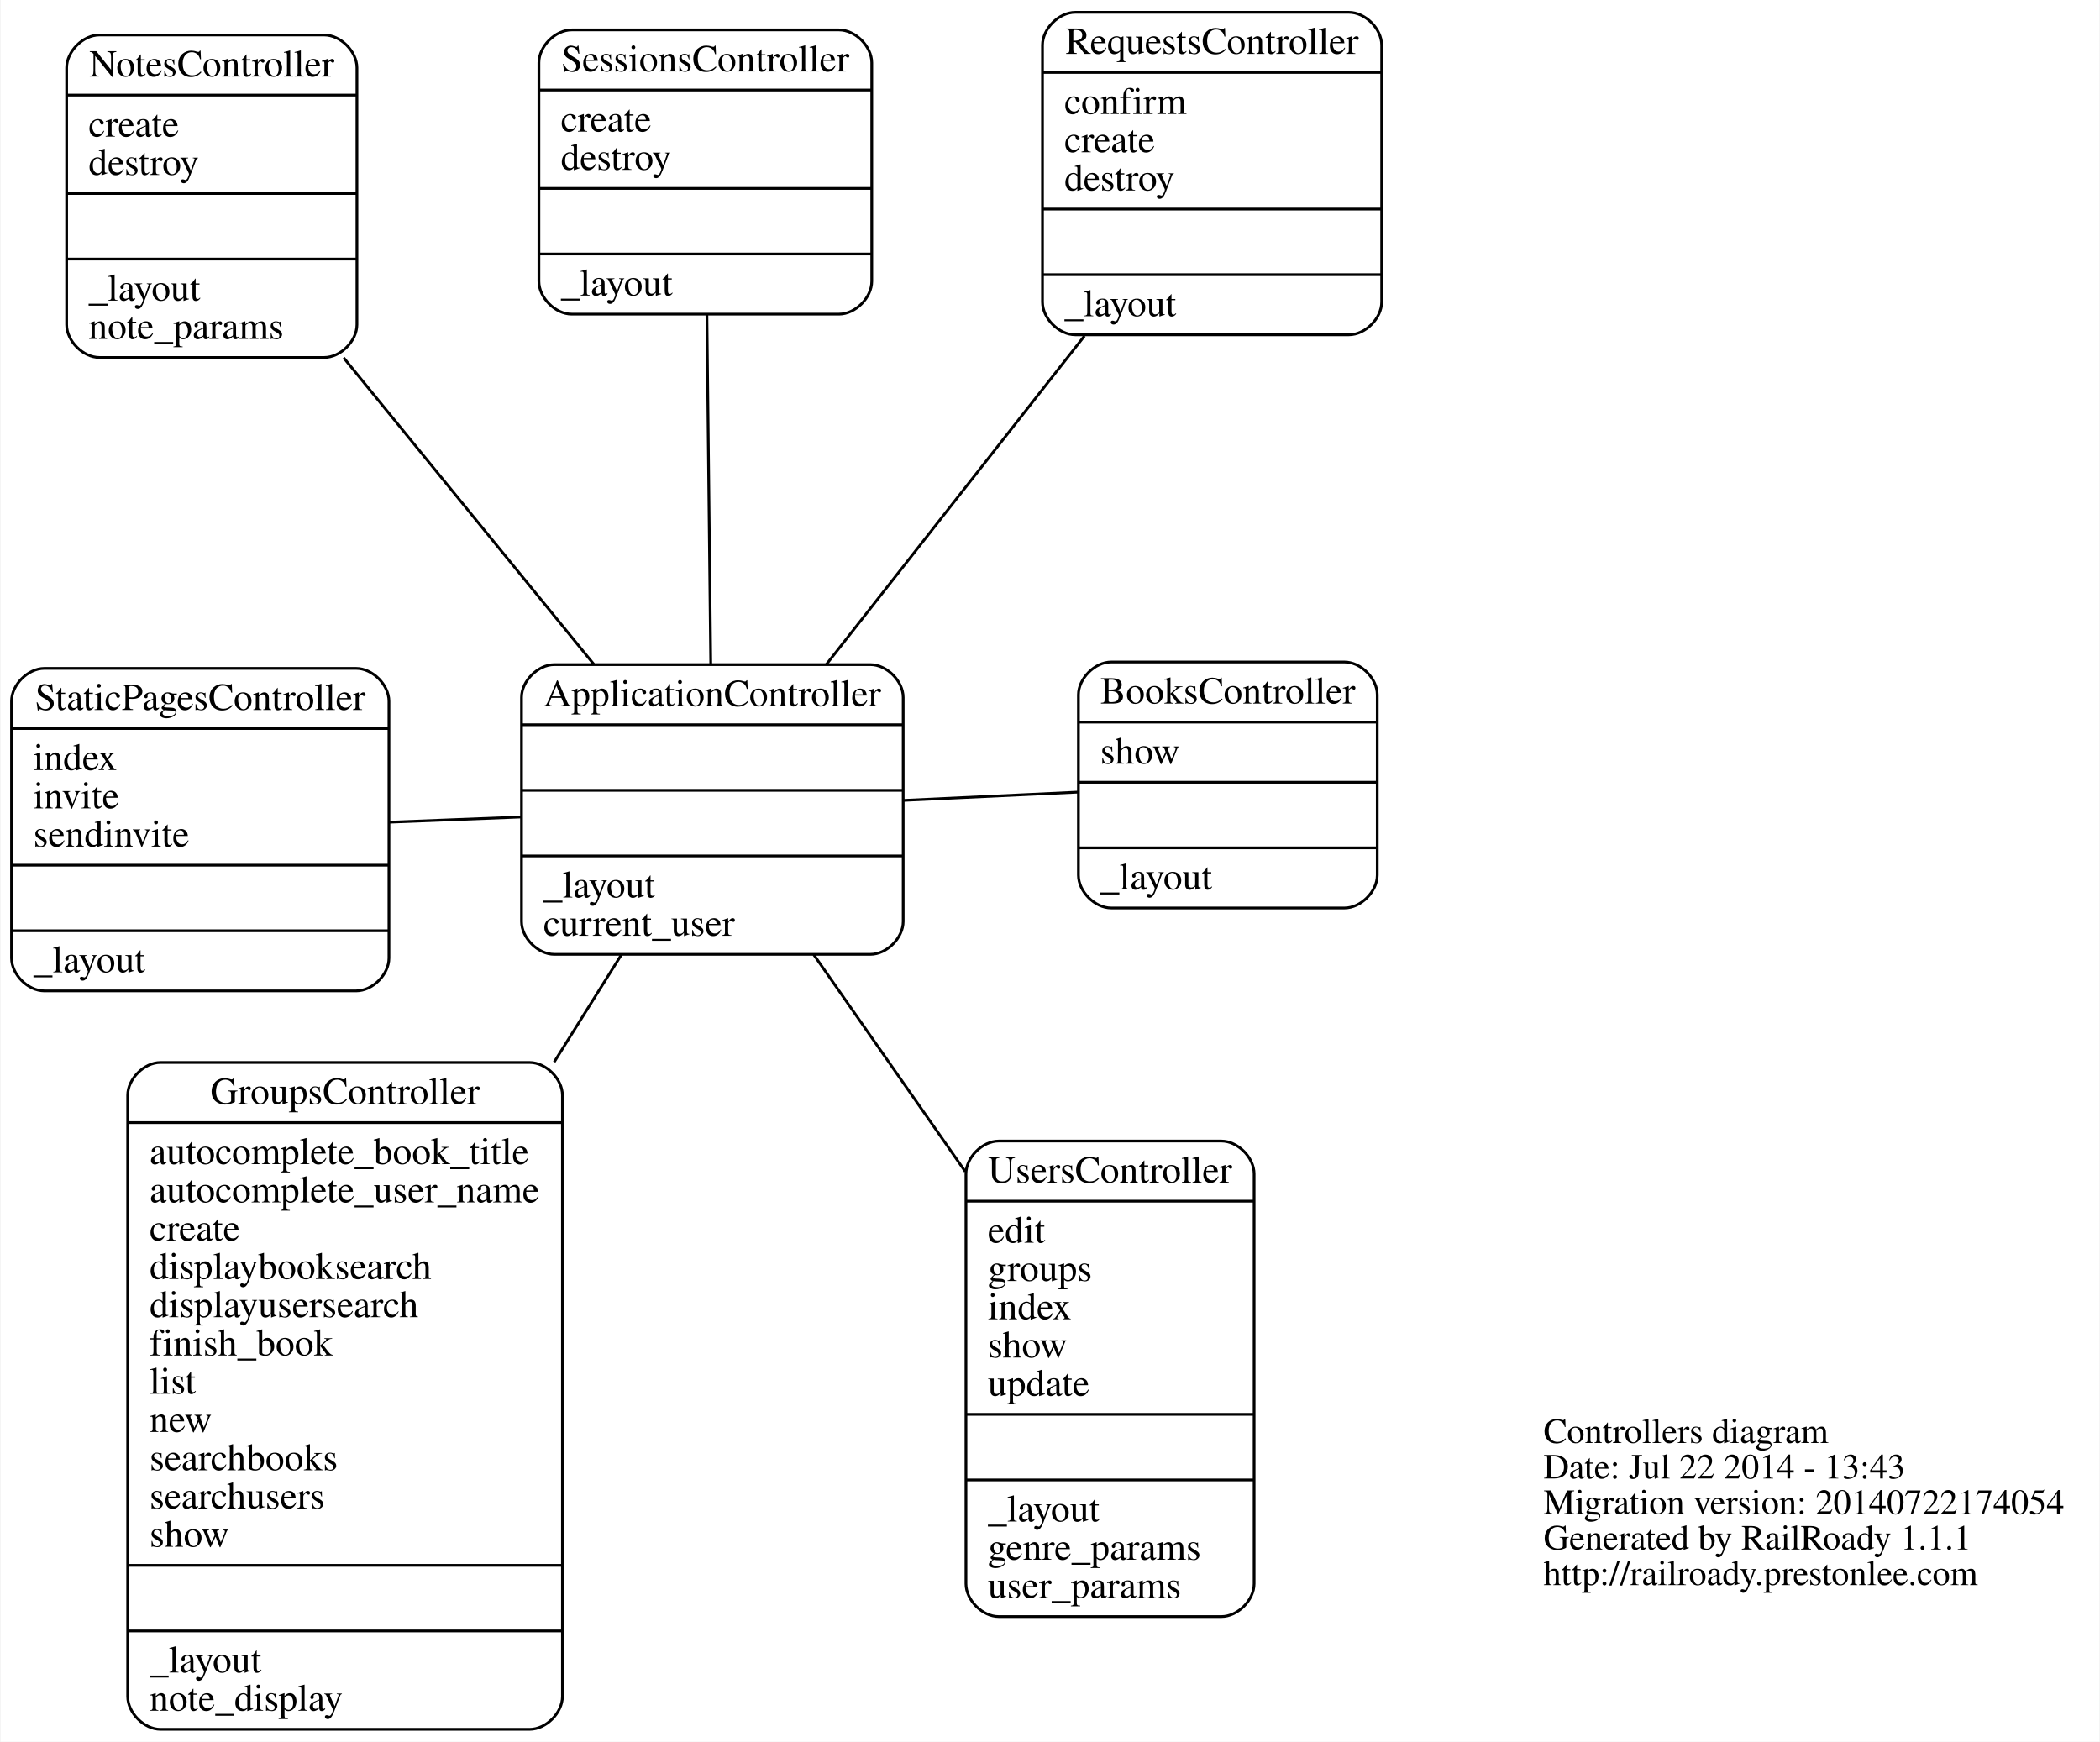
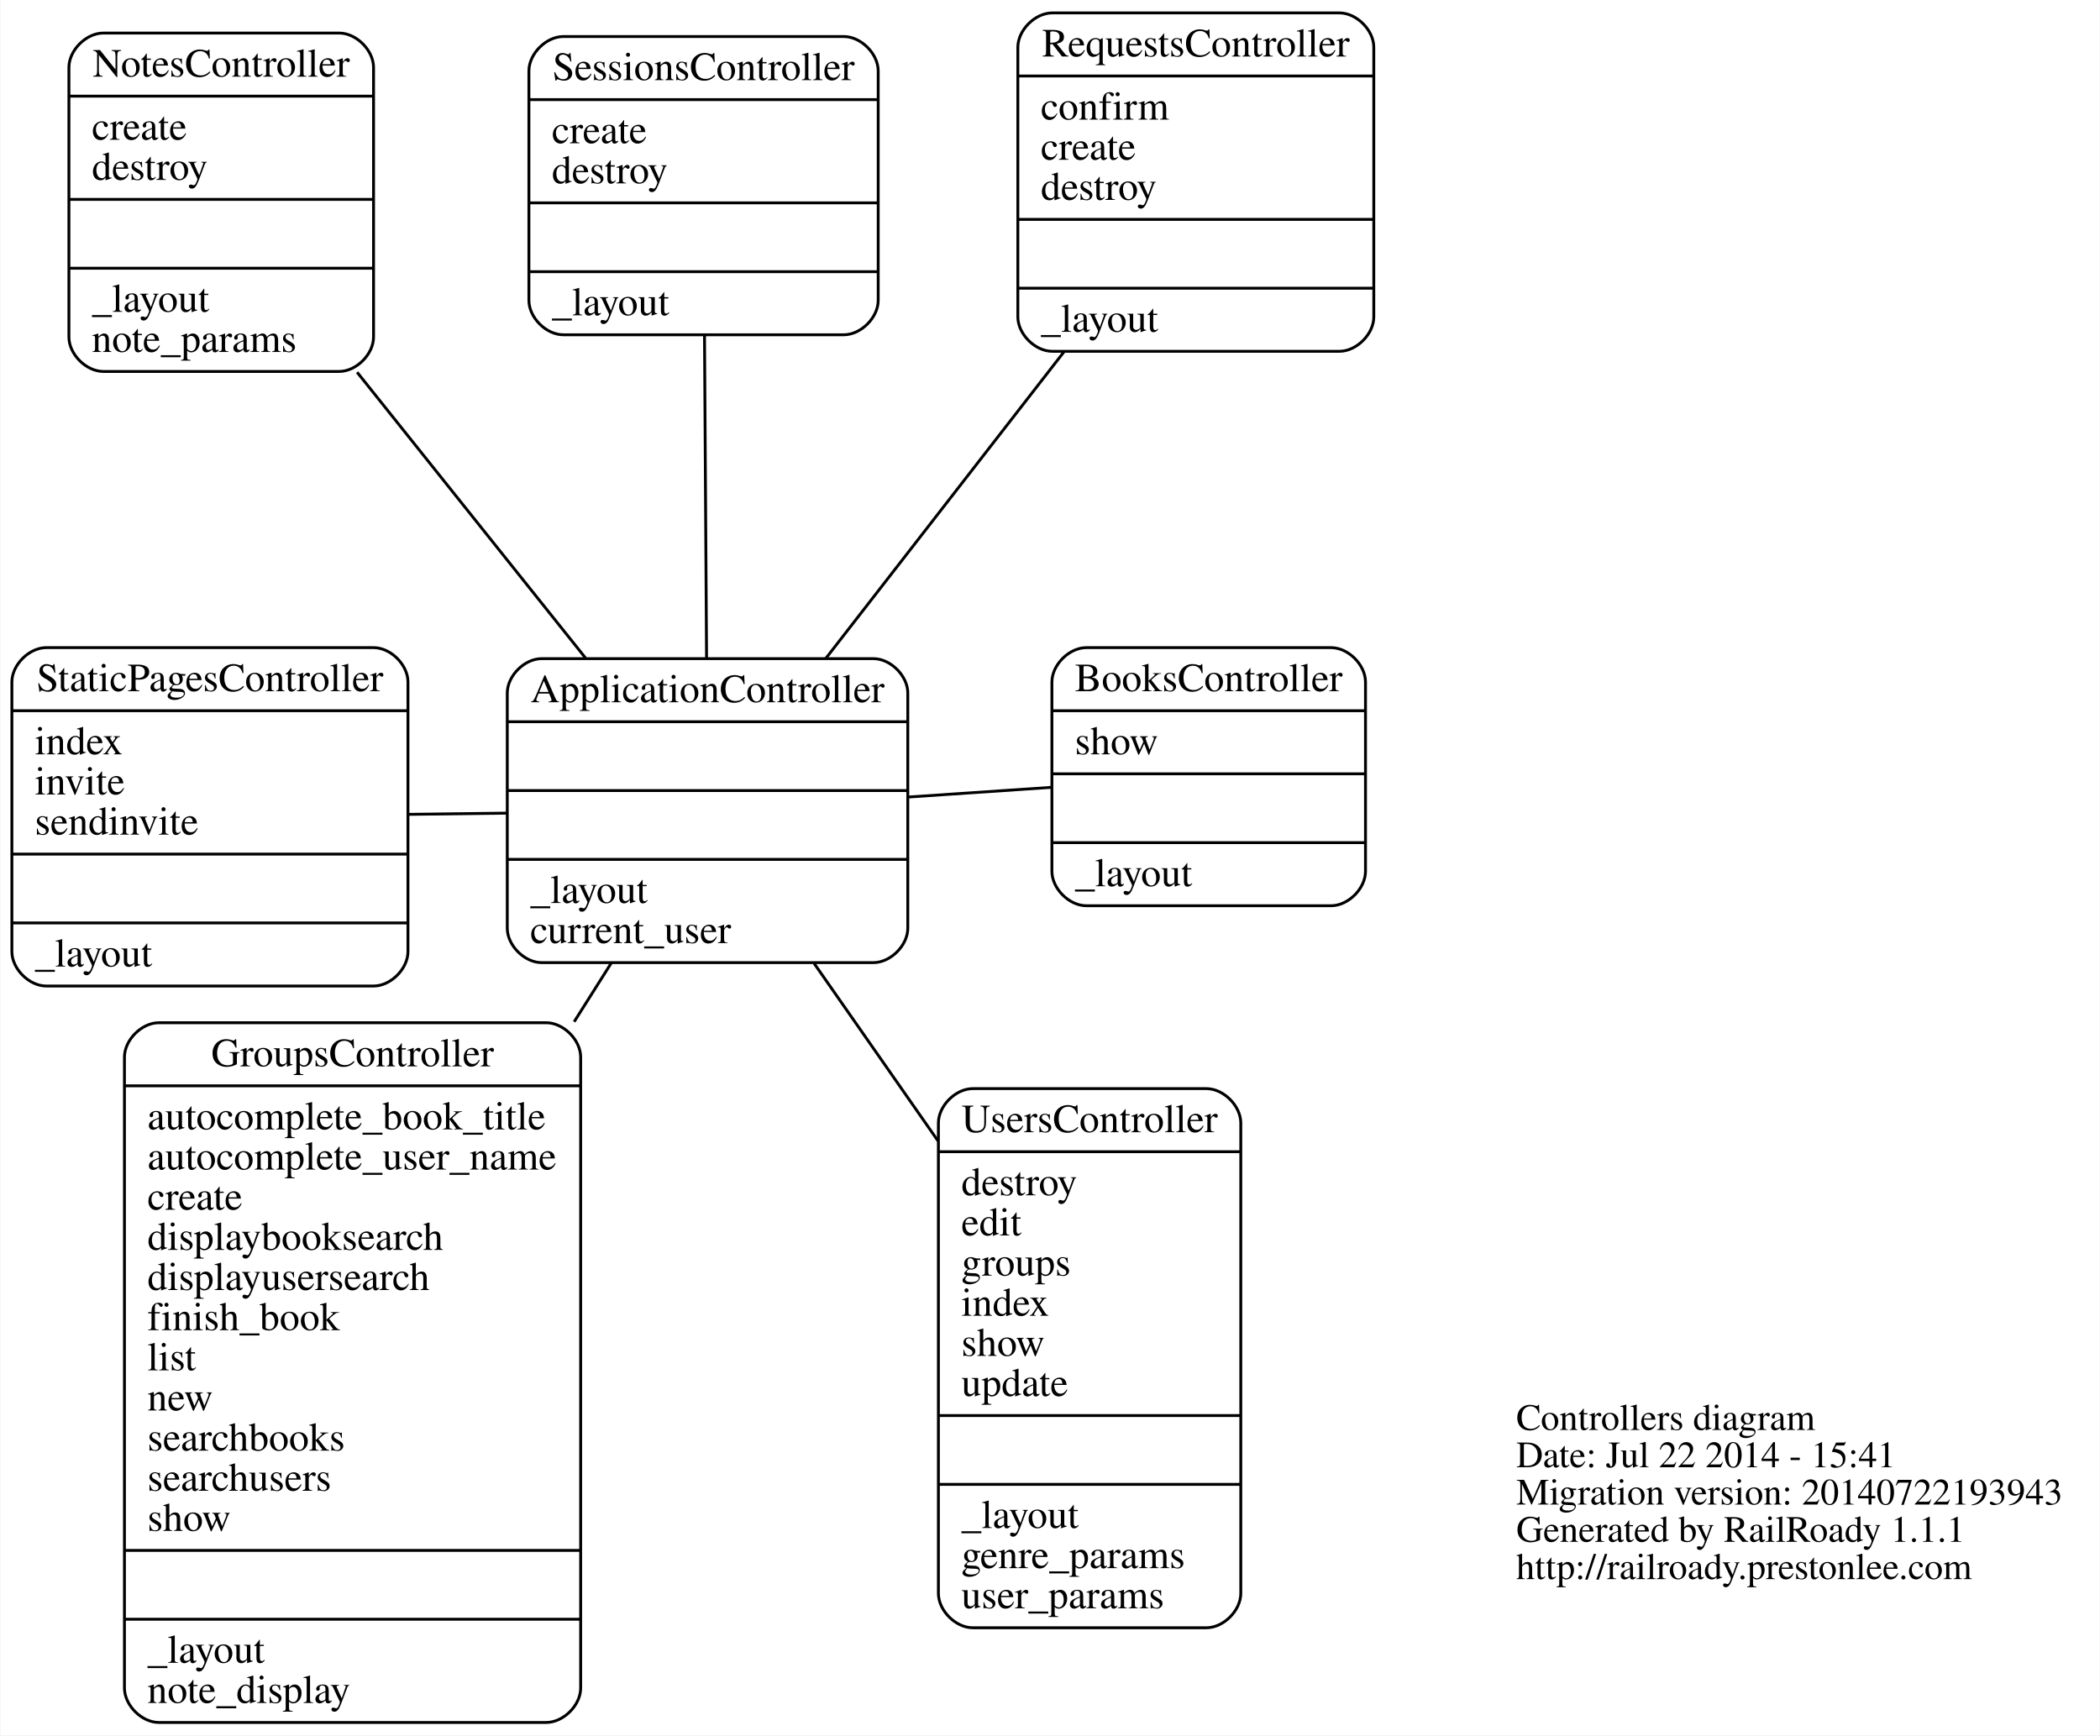
- <svg xmlns="http://www.w3.org/2000/svg" width="768pt" height="637pt" viewBox="0.00 0.00 767.88 637.25">
-   <g id="graph0" class="graph" transform="scale(1 1) rotate(0) translate(280.195 311.071)">
-     <polygon fill="white" stroke="none" points="-280.195,326.178 -280.195,-311.071 487.688,-311.071 487.688,326.178 -280.195,326.178" />
+ <svg xmlns="http://www.w3.org/2000/svg" width="732pt" height="605pt" viewBox="0.00 0.00 731.87 605.13">
+   <g id="graph0" class="graph" transform="scale(1 1) rotate(0) translate(262.178 299.74)">
+     <polygon fill="white" stroke="none" points="-262.178,305.388 -262.178,-299.74 469.688,-299.74 469.688,305.388 -262.178,305.388" />
    <g id="node1" class="node">
-       <text text-anchor="start" x="284.312" y="216.9" font-family="Times,serif" font-size="13.00">Controllers diagram</text>
-       <text text-anchor="start" x="284.312" y="229.9" font-family="Times,serif" font-size="13.00">Date: Jul 22 2014 - 13:43</text>
-       <text text-anchor="start" x="284.312" y="242.9" font-family="Times,serif" font-size="13.00">Migration version: 20140722174054</text>
-       <text text-anchor="start" x="284.312" y="255.9" font-family="Times,serif" font-size="13.00">Generated by RailRoady 1.1.1</text>
-       <text text-anchor="start" x="284.312" y="268.9" font-family="Times,serif" font-size="13.00">http://railroady.prestonlee.com</text>
+       <text text-anchor="start" x="266.312" y="198.9" font-family="Times,serif" font-size="13.00">Controllers diagram</text>
+       <text text-anchor="start" x="266.312" y="211.9" font-family="Times,serif" font-size="13.00">Date: Jul 22 2014 - 15:41</text>
+       <text text-anchor="start" x="266.312" y="224.9" font-family="Times,serif" font-size="13.00">Migration version: 20140722193943</text>
+       <text text-anchor="start" x="266.312" y="237.9" font-family="Times,serif" font-size="13.00">Generated by RailRoady 1.1.1</text>
+       <text text-anchor="start" x="266.312" y="250.9" font-family="Times,serif" font-size="13.00">http://railroady.prestonlee.com</text>
    </g>
    <g id="node2" class="node">
-       <path fill="none" stroke="black" d="M-77.605,38.107C-77.605,38.107 38.036,38.107 38.036,38.107 44.036,38.107 50.036,32.107 50.036,26.107 50.036,26.107 50.036,-55.893 50.036,-55.893 50.036,-61.893 44.036,-67.893 38.036,-67.893 38.036,-67.893 -77.605,-67.893 -77.605,-67.893 -83.605,-67.893 -89.605,-61.893 -89.605,-55.893 -89.605,-55.893 -89.605,26.107 -89.605,26.107 -89.605,32.107 -83.605,38.107 -77.605,38.107" />
-       <text text-anchor="middle" x="-19.784" y="-52.693" font-family="Times,serif" font-size="14.00">ApplicationController</text>
-       <polyline fill="none" stroke="black" points="-89.605,-45.893 50.036,-45.893 " />
-       <polyline fill="none" stroke="black" points="-89.605,-21.893 50.036,-21.893 " />
-       <polyline fill="none" stroke="black" points="-89.605,2.107 50.036,2.107 " />
-       <text text-anchor="start" x="-81.605" y="17.307" font-family="Times,serif" font-size="14.00">_layout</text>
-       <text text-anchor="start" x="-81.605" y="31.307" font-family="Times,serif" font-size="14.00">current_user</text>
+       <path fill="none" stroke="black" d="M-73.464,35.931C-73.464,35.931 42.177,35.931 42.177,35.931 48.177,35.931 54.177,29.931 54.177,23.931 54.177,23.931 54.177,-58.069 54.177,-58.069 54.177,-64.069 48.177,-70.069 42.177,-70.069 42.177,-70.069 -73.464,-70.069 -73.464,-70.069 -79.464,-70.069 -85.464,-64.069 -85.464,-58.069 -85.464,-58.069 -85.464,23.931 -85.464,23.931 -85.464,29.931 -79.464,35.931 -73.464,35.931" />
+       <text text-anchor="middle" x="-15.643" y="-54.869" font-family="Times,serif" font-size="14.00">ApplicationController</text>
+       <polyline fill="none" stroke="black" points="-85.464,-48.069 54.177,-48.069 " />
+       <polyline fill="none" stroke="black" points="-85.464,-24.069 54.177,-24.069 " />
+       <polyline fill="none" stroke="black" points="-85.464,-0.069 54.177,-0.069 " />
+       <text text-anchor="start" x="-77.464" y="15.131" font-family="Times,serif" font-size="14.00">_layout</text>
+       <text text-anchor="start" x="-77.464" y="29.131" font-family="Times,serif" font-size="14.00">current_user</text>
    </g>
    <g id="node3" class="node">
-       <path fill="none" stroke="black" d="M126.144,21.149C126.144,21.149 211.475,21.149 211.475,21.149 217.475,21.149 223.475,15.149 223.475,9.149 223.475,9.149 223.475,-56.851 223.475,-56.851 223.475,-62.851 217.475,-68.851 211.475,-68.851 211.475,-68.851 126.144,-68.851 126.144,-68.851 120.144,-68.851 114.144,-62.851 114.144,-56.851 114.144,-56.851 114.144,9.149 114.144,9.149 114.144,15.149 120.144,21.149 126.144,21.149" />
-       <text text-anchor="middle" x="168.81" y="-53.651" font-family="Times,serif" font-size="14.00">BooksController</text>
-       <polyline fill="none" stroke="black" points="114.144,-46.851 223.475,-46.851 " />
-       <text text-anchor="start" x="122.144" y="-31.651" font-family="Times,serif" font-size="14.00">show</text>
-       <polyline fill="none" stroke="black" points="114.144,-24.851 223.475,-24.851 " />
-       <polyline fill="none" stroke="black" points="114.144,-0.851 223.475,-0.851 " />
-       <text text-anchor="start" x="122.144" y="14.349" font-family="Times,serif" font-size="14.00">_layout</text>
+       <path fill="none" stroke="black" d="M116.424,16.093C116.424,16.093 201.755,16.093 201.755,16.093 207.755,16.093 213.755,10.093 213.755,4.093 213.755,4.093 213.755,-61.907 213.755,-61.907 213.755,-67.907 207.755,-73.907 201.755,-73.907 201.755,-73.907 116.424,-73.907 116.424,-73.907 110.424,-73.907 104.424,-67.907 104.424,-61.907 104.424,-61.907 104.424,4.093 104.424,4.093 104.424,10.093 110.424,16.093 116.424,16.093" />
+       <text text-anchor="middle" x="159.089" y="-58.707" font-family="Times,serif" font-size="14.00">BooksController</text>
+       <polyline fill="none" stroke="black" points="104.424,-51.907 213.755,-51.907 " />
+       <text text-anchor="start" x="112.424" y="-36.707" font-family="Times,serif" font-size="14.00">show</text>
+       <polyline fill="none" stroke="black" points="104.424,-29.907 213.755,-29.907 " />
+       <polyline fill="none" stroke="black" points="104.424,-5.907 213.755,-5.907 " />
+       <text text-anchor="start" x="112.424" y="9.293" font-family="Times,serif" font-size="14.00">_layout</text>
    </g>
    <g id="edge1" class="edge">
-       <path fill="none" stroke="black" d="M50.173,-18.216C71.243,-19.217 94.054,-20.3 113.992,-21.247" />
+       <path fill="none" stroke="black" d="M54.42,-21.816C71.036,-22.941 88.521,-24.126 104.34,-25.198" />
    </g>
    <g id="node4" class="node">
-       <path fill="none" stroke="black" d="M-221.689,321.678C-221.689,321.678 -86.634,321.678 -86.634,321.678 -80.634,321.678 -74.634,315.678 -74.634,309.678 -74.634,309.678 -74.634,89.678 -74.634,89.678 -74.634,83.678 -80.634,77.678 -86.634,77.678 -86.634,77.678 -221.689,77.678 -221.689,77.678 -227.689,77.678 -233.689,83.678 -233.689,89.678 -233.689,89.678 -233.689,309.678 -233.689,309.678 -233.689,315.678 -227.689,321.678 -221.689,321.678" />
-       <text text-anchor="middle" x="-154.162" y="92.878" font-family="Times,serif" font-size="14.00">GroupsController</text>
-       <polyline fill="none" stroke="black" points="-233.689,99.678 -74.634,99.678 " />
-       <text text-anchor="start" x="-225.689" y="114.878" font-family="Times,serif" font-size="14.00">autocomplete_book_title</text>
-       <text text-anchor="start" x="-225.689" y="128.878" font-family="Times,serif" font-size="14.00">autocomplete_user_name</text>
-       <text text-anchor="start" x="-225.689" y="142.878" font-family="Times,serif" font-size="14.00">create</text>
-       <text text-anchor="start" x="-225.689" y="156.878" font-family="Times,serif" font-size="14.00">displaybooksearch</text>
-       <text text-anchor="start" x="-225.689" y="170.878" font-family="Times,serif" font-size="14.00">displayusersearch</text>
-       <text text-anchor="start" x="-225.689" y="184.878" font-family="Times,serif" font-size="14.00">finish_book</text>
-       <text text-anchor="start" x="-225.689" y="198.878" font-family="Times,serif" font-size="14.00">list</text>
-       <text text-anchor="start" x="-225.689" y="212.878" font-family="Times,serif" font-size="14.00">new</text>
-       <text text-anchor="start" x="-225.689" y="226.878" font-family="Times,serif" font-size="14.00">searchbooks</text>
-       <text text-anchor="start" x="-225.689" y="240.878" font-family="Times,serif" font-size="14.00">searchusers</text>
-       <text text-anchor="start" x="-225.689" y="254.878" font-family="Times,serif" font-size="14.00">show</text>
-       <polyline fill="none" stroke="black" points="-233.689,261.678 -74.634,261.678 " />
-       <polyline fill="none" stroke="black" points="-233.689,285.678 -74.634,285.678 " />
-       <text text-anchor="start" x="-225.689" y="300.878" font-family="Times,serif" font-size="14.00">_layout</text>
-       <text text-anchor="start" x="-225.689" y="314.878" font-family="Times,serif" font-size="14.00">note_display</text>
+       <path fill="none" stroke="black" d="M-206.933,300.888C-206.933,300.888 -71.877,300.888 -71.877,300.888 -65.877,300.888 -59.877,294.888 -59.877,288.888 -59.877,288.888 -59.877,68.888 -59.877,68.888 -59.877,62.888 -65.877,56.888 -71.877,56.888 -71.877,56.888 -206.933,56.888 -206.933,56.888 -212.933,56.888 -218.933,62.888 -218.933,68.888 -218.933,68.888 -218.933,288.888 -218.933,288.888 -218.933,294.888 -212.933,300.888 -206.933,300.888" />
+       <text text-anchor="middle" x="-139.405" y="72.088" font-family="Times,serif" font-size="14.00">GroupsController</text>
+       <polyline fill="none" stroke="black" points="-218.933,78.888 -59.877,78.888 " />
+       <text text-anchor="start" x="-210.933" y="94.088" font-family="Times,serif" font-size="14.00">autocomplete_book_title</text>
+       <text text-anchor="start" x="-210.933" y="108.088" font-family="Times,serif" font-size="14.00">autocomplete_user_name</text>
+       <text text-anchor="start" x="-210.933" y="122.088" font-family="Times,serif" font-size="14.00">create</text>
+       <text text-anchor="start" x="-210.933" y="136.088" font-family="Times,serif" font-size="14.00">displaybooksearch</text>
+       <text text-anchor="start" x="-210.933" y="150.088" font-family="Times,serif" font-size="14.00">displayusersearch</text>
+       <text text-anchor="start" x="-210.933" y="164.088" font-family="Times,serif" font-size="14.00">finish_book</text>
+       <text text-anchor="start" x="-210.933" y="178.088" font-family="Times,serif" font-size="14.00">list</text>
+       <text text-anchor="start" x="-210.933" y="192.088" font-family="Times,serif" font-size="14.00">new</text>
+       <text text-anchor="start" x="-210.933" y="206.088" font-family="Times,serif" font-size="14.00">searchbooks</text>
+       <text text-anchor="start" x="-210.933" y="220.088" font-family="Times,serif" font-size="14.00">searchusers</text>
+       <text text-anchor="start" x="-210.933" y="234.088" font-family="Times,serif" font-size="14.00">show</text>
+       <polyline fill="none" stroke="black" points="-218.933,240.888 -59.877,240.888 " />
+       <polyline fill="none" stroke="black" points="-218.933,264.888 -59.877,264.888 " />
+       <text text-anchor="start" x="-210.933" y="280.088" font-family="Times,serif" font-size="14.00">_layout</text>
+       <text text-anchor="start" x="-210.933" y="294.088" font-family="Times,serif" font-size="14.00">note_display</text>
    </g>
    <g id="edge2" class="edge">
-       <path fill="none" stroke="black" d="M-53.001,38.147C-60.618,50.309 -69.025,63.733 -77.641,77.49" />
+       <path fill="none" stroke="black" d="M-49.135,35.96C-53.287,42.534 -57.657,49.453 -62.142,56.554" />
    </g>
    <g id="node5" class="node">
-       <path fill="none" stroke="black" d="M-244.027,-180.276C-244.027,-180.276 -161.82,-180.276 -161.82,-180.276 -155.82,-180.276 -149.82,-186.276 -149.82,-192.276 -149.82,-192.276 -149.82,-286.276 -149.82,-286.276 -149.82,-292.276 -155.82,-298.276 -161.82,-298.276 -161.82,-298.276 -244.027,-298.276 -244.027,-298.276 -250.027,-298.276 -256.027,-292.276 -256.027,-286.276 -256.027,-286.276 -256.027,-192.276 -256.027,-192.276 -256.027,-186.276 -250.027,-180.276 -244.027,-180.276" />
-       <text text-anchor="middle" x="-202.924" y="-283.076" font-family="Times,serif" font-size="14.00">NotesController</text>
-       <polyline fill="none" stroke="black" points="-256.027,-276.276 -149.82,-276.276 " />
-       <text text-anchor="start" x="-248.027" y="-261.076" font-family="Times,serif" font-size="14.00">create</text>
-       <text text-anchor="start" x="-248.027" y="-247.076" font-family="Times,serif" font-size="14.00">destroy</text>
-       <polyline fill="none" stroke="black" points="-256.027,-240.276 -149.82,-240.276 " />
-       <polyline fill="none" stroke="black" points="-256.027,-216.276 -149.82,-216.276 " />
-       <text text-anchor="start" x="-248.027" y="-201.076" font-family="Times,serif" font-size="14.00">_layout</text>
-       <text text-anchor="start" x="-248.027" y="-187.076" font-family="Times,serif" font-size="14.00">note_params</text>
+       <path fill="none" stroke="black" d="M-226.293,-170.213C-226.293,-170.213 -144.086,-170.213 -144.086,-170.213 -138.086,-170.213 -132.086,-176.213 -132.086,-182.213 -132.086,-182.213 -132.086,-276.213 -132.086,-276.213 -132.086,-282.213 -138.086,-288.213 -144.086,-288.213 -144.086,-288.213 -226.293,-288.213 -226.293,-288.213 -232.293,-288.213 -238.293,-282.213 -238.293,-276.213 -238.293,-276.213 -238.293,-182.213 -238.293,-182.213 -238.293,-176.213 -232.293,-170.213 -226.293,-170.213" />
+       <text text-anchor="middle" x="-185.189" y="-273.013" font-family="Times,serif" font-size="14.00">NotesController</text>
+       <polyline fill="none" stroke="black" points="-238.293,-266.213 -132.086,-266.213 " />
+       <text text-anchor="start" x="-230.293" y="-251.013" font-family="Times,serif" font-size="14.00">create</text>
+       <text text-anchor="start" x="-230.293" y="-237.013" font-family="Times,serif" font-size="14.00">destroy</text>
+       <polyline fill="none" stroke="black" points="-238.293,-230.213 -132.086,-230.213 " />
+       <polyline fill="none" stroke="black" points="-238.293,-206.213 -132.086,-206.213 " />
+       <text text-anchor="start" x="-230.293" y="-191.013" font-family="Times,serif" font-size="14.00">_layout</text>
+       <text text-anchor="start" x="-230.293" y="-177.013" font-family="Times,serif" font-size="14.00">note_params</text>
    </g>
    <g id="edge3" class="edge">
-       <path fill="none" stroke="black" d="M-63.186,-68.069C-90.687,-101.764 -126.292,-145.387 -154.679,-180.166" />
+       <path fill="none" stroke="black" d="M-58.208,-70.328C-82.437,-100.644 -112.841,-138.687 -137.823,-169.947" />
    </g>
    <g id="node6" class="node">
-       <path fill="none" stroke="black" d="M112.995,-188.571C112.995,-188.571 213.092,-188.571 213.092,-188.571 219.092,-188.571 225.092,-194.571 225.092,-200.571 225.092,-200.571 225.092,-294.571 225.092,-294.571 225.092,-300.571 219.092,-306.571 213.092,-306.571 213.092,-306.571 112.995,-306.571 112.995,-306.571 106.995,-306.571 100.995,-300.571 100.995,-294.571 100.995,-294.571 100.995,-200.571 100.995,-200.571 100.995,-194.571 106.995,-188.571 112.995,-188.571" />
-       <text text-anchor="middle" x="163.044" y="-291.371" font-family="Times,serif" font-size="14.00">RequestsController</text>
-       <polyline fill="none" stroke="black" points="100.995,-284.571 225.092,-284.571 " />
-       <text text-anchor="start" x="108.995" y="-269.371" font-family="Times,serif" font-size="14.00">confirm</text>
-       <text text-anchor="start" x="108.995" y="-255.371" font-family="Times,serif" font-size="14.00">create</text>
-       <text text-anchor="start" x="108.995" y="-241.371" font-family="Times,serif" font-size="14.00">destroy</text>
-       <polyline fill="none" stroke="black" points="100.995,-234.571 225.092,-234.571 " />
-       <polyline fill="none" stroke="black" points="100.995,-210.571 225.092,-210.571 " />
-       <text text-anchor="start" x="108.995" y="-195.371" font-family="Times,serif" font-size="14.00">_layout</text>
+       <path fill="none" stroke="black" d="M104.55,-177.24C104.55,-177.24 204.646,-177.24 204.646,-177.24 210.646,-177.24 216.646,-183.24 216.646,-189.24 216.646,-189.24 216.646,-283.24 216.646,-283.24 216.646,-289.24 210.646,-295.24 204.646,-295.24 204.646,-295.24 104.55,-295.24 104.55,-295.24 98.549,-295.24 92.549,-289.24 92.549,-283.24 92.549,-283.24 92.549,-189.24 92.549,-189.24 92.549,-183.24 98.549,-177.24 104.55,-177.24" />
+       <text text-anchor="middle" x="154.598" y="-280.04" font-family="Times,serif" font-size="14.00">RequestsController</text>
+       <polyline fill="none" stroke="black" points="92.549,-273.24 216.646,-273.24 " />
+       <text text-anchor="start" x="100.55" y="-258.04" font-family="Times,serif" font-size="14.00">confirm</text>
+       <text text-anchor="start" x="100.55" y="-244.04" font-family="Times,serif" font-size="14.00">create</text>
+       <text text-anchor="start" x="100.55" y="-230.04" font-family="Times,serif" font-size="14.00">destroy</text>
+       <polyline fill="none" stroke="black" points="92.549,-223.24 216.646,-223.24 " />
+       <polyline fill="none" stroke="black" points="92.549,-199.24 216.646,-199.24 " />
+       <text text-anchor="start" x="100.55" y="-184.04" font-family="Times,serif" font-size="14.00">_layout</text>
    </g>
    <g id="edge4" class="edge">
-       <path fill="none" stroke="black" d="M21.931,-67.983C50.07,-103.794 87.236,-151.094 116.362,-188.161" />
+       <path fill="none" stroke="black" d="M25.567,-70.124C50.66,-102.429 82.765,-143.761 108.672,-177.114" />
    </g>
    <g id="node7" class="node">
-       <path fill="none" stroke="black" d="M-71.242,-196.132C-71.242,-196.132 26.538,-196.132 26.538,-196.132 32.538,-196.132 38.538,-202.132 38.538,-208.132 38.538,-208.132 38.538,-288.132 38.538,-288.132 38.538,-294.132 32.538,-300.132 26.538,-300.132 26.538,-300.132 -71.242,-300.132 -71.242,-300.132 -77.242,-300.132 -83.242,-294.132 -83.242,-288.132 -83.242,-288.132 -83.242,-208.132 -83.242,-208.132 -83.242,-202.132 -77.242,-196.132 -71.242,-196.132" />
-       <text text-anchor="middle" x="-22.352" y="-284.932" font-family="Times,serif" font-size="14.00">SessionsController</text>
-       <polyline fill="none" stroke="black" points="-83.242,-278.132 38.538,-278.132 " />
-       <text text-anchor="start" x="-75.242" y="-262.932" font-family="Times,serif" font-size="14.00">create</text>
-       <text text-anchor="start" x="-75.242" y="-248.932" font-family="Times,serif" font-size="14.00">destroy</text>
-       <polyline fill="none" stroke="black" points="-83.242,-242.132 38.538,-242.132 " />
-       <polyline fill="none" stroke="black" points="-83.242,-218.132 38.538,-218.132 " />
-       <text text-anchor="start" x="-75.242" y="-202.932" font-family="Times,serif" font-size="14.00">_layout</text>
+       <path fill="none" stroke="black" d="M-65.92,-183.001C-65.92,-183.001 31.859,-183.001 31.859,-183.001 37.859,-183.001 43.859,-189.001 43.859,-195.001 43.859,-195.001 43.859,-275.001 43.859,-275.001 43.859,-281.001 37.859,-287.001 31.859,-287.001 31.859,-287.001 -65.92,-287.001 -65.92,-287.001 -71.92,-287.001 -77.92,-281.001 -77.92,-275.001 -77.92,-275.001 -77.92,-195.001 -77.92,-195.001 -77.92,-189.001 -71.92,-183.001 -65.92,-183.001" />
+       <text text-anchor="middle" x="-17.03" y="-271.801" font-family="Times,serif" font-size="14.00">SessionsController</text>
+       <polyline fill="none" stroke="black" points="-77.92,-265.001 43.859,-265.001 " />
+       <text text-anchor="start" x="-69.92" y="-249.801" font-family="Times,serif" font-size="14.00">create</text>
+       <text text-anchor="start" x="-69.92" y="-235.801" font-family="Times,serif" font-size="14.00">destroy</text>
+       <polyline fill="none" stroke="black" points="-77.92,-229.001 43.859,-229.001 " />
+       <polyline fill="none" stroke="black" points="-77.92,-205.001 43.859,-205.001 " />
+       <text text-anchor="start" x="-69.92" y="-189.801" font-family="Times,serif" font-size="14.00">_layout</text>
    </g>
    <g id="edge5" class="edge">
-       <path fill="none" stroke="black" d="M-20.37,-68.111C-20.792,-106.429 -21.358,-157.868 -21.777,-195.947" />
+       <path fill="none" stroke="black" d="M-15.981,-70.102C-16.199,-104.372 -16.482,-148.769 -16.699,-182.861" />
    </g>
    <g id="node8" class="node">
-       <path fill="none" stroke="black" d="M-264.195,51.485C-264.195,51.485 -150.106,51.485 -150.106,51.485 -144.106,51.485 -138.106,45.485 -138.106,39.485 -138.106,39.485 -138.106,-54.515 -138.106,-54.515 -138.106,-60.515 -144.106,-66.515 -150.106,-66.515 -150.106,-66.515 -264.195,-66.515 -264.195,-66.515 -270.195,-66.515 -276.195,-60.515 -276.195,-54.515 -276.195,-54.515 -276.195,39.485 -276.195,39.485 -276.195,45.485 -270.195,51.485 -264.195,51.485" />
-       <text text-anchor="middle" x="-207.151" y="-51.315" font-family="Times,serif" font-size="14.00">StaticPagesController</text>
-       <polyline fill="none" stroke="black" points="-276.195,-44.515 -138.106,-44.515 " />
-       <text text-anchor="start" x="-268.195" y="-29.315" font-family="Times,serif" font-size="14.00">index</text>
-       <text text-anchor="start" x="-268.195" y="-15.315" font-family="Times,serif" font-size="14.00">invite</text>
-       <text text-anchor="start" x="-268.195" y="-1.315" font-family="Times,serif" font-size="14.00">sendinvite</text>
-       <polyline fill="none" stroke="black" points="-276.195,5.485 -138.106,5.485 " />
-       <polyline fill="none" stroke="black" points="-276.195,29.485 -138.106,29.485 " />
-       <text text-anchor="start" x="-268.195" y="44.685" font-family="Times,serif" font-size="14.00">_layout</text>
+       <path fill="none" stroke="black" d="M-246.178,44.089C-246.178,44.089 -132.088,44.089 -132.088,44.089 -126.088,44.089 -120.088,38.089 -120.088,32.089 -120.088,32.089 -120.088,-61.911 -120.088,-61.911 -120.088,-67.912 -126.088,-73.912 -132.088,-73.912 -132.088,-73.912 -246.178,-73.912 -246.178,-73.912 -252.178,-73.912 -258.178,-67.912 -258.178,-61.911 -258.178,-61.911 -258.178,32.089 -258.178,32.089 -258.178,38.089 -252.178,44.089 -246.178,44.089" />
+       <text text-anchor="middle" x="-189.133" y="-58.712" font-family="Times,serif" font-size="14.00">StaticPagesController</text>
+       <polyline fill="none" stroke="black" points="-258.178,-51.911 -120.088,-51.911 " />
+       <text text-anchor="start" x="-250.178" y="-36.712" font-family="Times,serif" font-size="14.00">index</text>
+       <text text-anchor="start" x="-250.178" y="-22.712" font-family="Times,serif" font-size="14.00">invite</text>
+       <text text-anchor="start" x="-250.178" y="-8.711" font-family="Times,serif" font-size="14.00">sendinvite</text>
+       <polyline fill="none" stroke="black" points="-258.178,-1.911 -120.088,-1.911 " />
+       <polyline fill="none" stroke="black" points="-258.178,22.088 -120.088,22.088 " />
+       <text text-anchor="start" x="-250.178" y="37.288" font-family="Times,serif" font-size="14.00">_layout</text>
    </g>
    <g id="edge6" class="edge">
-       <path fill="none" stroke="black" d="M-89.819,-12.136C-105.514,-11.518 -122.157,-10.862 -137.824,-10.245" />
+       <path fill="none" stroke="black" d="M-85.708,-16.198C-96.993,-16.057 -108.67,-15.912 -119.934,-15.772" />
    </g>
    <g id="node9" class="node">
-       <path fill="none" stroke="black" d="M84.996,280.427C84.996,280.427 166.424,280.427 166.424,280.427 172.424,280.427 178.424,274.427 178.424,268.427 178.424,268.427 178.424,118.427 178.424,118.427 178.424,112.427 172.424,106.427 166.424,106.427 166.424,106.427 84.996,106.427 84.996,106.427 78.996,106.427 72.996,112.427 72.996,118.427 72.996,118.427 72.996,268.427 72.996,268.427 72.996,274.427 78.996,280.427 84.996,280.427" />
-       <text text-anchor="middle" x="125.71" y="121.627" font-family="Times,serif" font-size="14.00">UsersController</text>
-       <polyline fill="none" stroke="black" points="72.996,128.427 178.424,128.427 " />
-       <text text-anchor="start" x="80.996" y="143.627" font-family="Times,serif" font-size="14.00">edit</text>
-       <text text-anchor="start" x="80.996" y="157.627" font-family="Times,serif" font-size="14.00">groups</text>
-       <text text-anchor="start" x="80.996" y="171.627" font-family="Times,serif" font-size="14.00">index</text>
-       <text text-anchor="start" x="80.996" y="185.627" font-family="Times,serif" font-size="14.00">show</text>
-       <text text-anchor="start" x="80.996" y="199.627" font-family="Times,serif" font-size="14.00">update</text>
-       <polyline fill="none" stroke="black" points="72.996,206.427 178.424,206.427 " />
-       <polyline fill="none" stroke="black" points="72.996,230.427 178.424,230.427 " />
-       <text text-anchor="start" x="80.996" y="245.627" font-family="Times,serif" font-size="14.00">_layout</text>
-       <text text-anchor="start" x="80.996" y="259.627" font-family="Times,serif" font-size="14.00">genre_params</text>
-       <text text-anchor="start" x="80.996" y="273.627" font-family="Times,serif" font-size="14.00">user_params</text>
+       <path fill="none" stroke="black" d="M76.849,267.866C76.849,267.866 158.277,267.866 158.277,267.866 164.277,267.866 170.277,261.866 170.277,255.866 170.277,255.866 170.277,91.866 170.277,91.866 170.277,85.866 164.277,79.866 158.277,79.866 158.277,79.866 76.849,79.866 76.849,79.866 70.849,79.866 64.849,85.866 64.849,91.866 64.849,91.866 64.849,255.866 64.849,255.866 64.849,261.866 70.849,267.866 76.849,267.866" />
+       <text text-anchor="middle" x="117.563" y="95.066" font-family="Times,serif" font-size="14.00">UsersController</text>
+       <polyline fill="none" stroke="black" points="64.849,101.866 170.277,101.866 " />
+       <text text-anchor="start" x="72.849" y="117.066" font-family="Times,serif" font-size="14.00">destroy</text>
+       <text text-anchor="start" x="72.849" y="131.066" font-family="Times,serif" font-size="14.00">edit</text>
+       <text text-anchor="start" x="72.849" y="145.066" font-family="Times,serif" font-size="14.00">groups</text>
+       <text text-anchor="start" x="72.849" y="159.066" font-family="Times,serif" font-size="14.00">index</text>
+       <text text-anchor="start" x="72.849" y="173.066" font-family="Times,serif" font-size="14.00">show</text>
+       <text text-anchor="start" x="72.849" y="187.066" font-family="Times,serif" font-size="14.00">update</text>
+       <polyline fill="none" stroke="black" points="64.849,193.866 170.277,193.866 " />
+       <polyline fill="none" stroke="black" points="64.849,217.866 170.277,217.866 " />
+       <text text-anchor="start" x="72.849" y="233.066" font-family="Times,serif" font-size="14.00">_layout</text>
+       <text text-anchor="start" x="72.849" y="247.066" font-family="Times,serif" font-size="14.00">genre_params</text>
+       <text text-anchor="start" x="72.849" y="261.066" font-family="Times,serif" font-size="14.00">user_params</text>
    </g>
    <g id="edge7" class="edge">
-       <path fill="none" stroke="black" d="M17.306,38.214C34.145,62.323 54.369,91.281 72.765,117.62" />
+       <path fill="none" stroke="black" d="M21.462,36.117C34.857,55.317 50.247,77.376 64.728,98.133" />
    </g>
  </g>
</svg>
